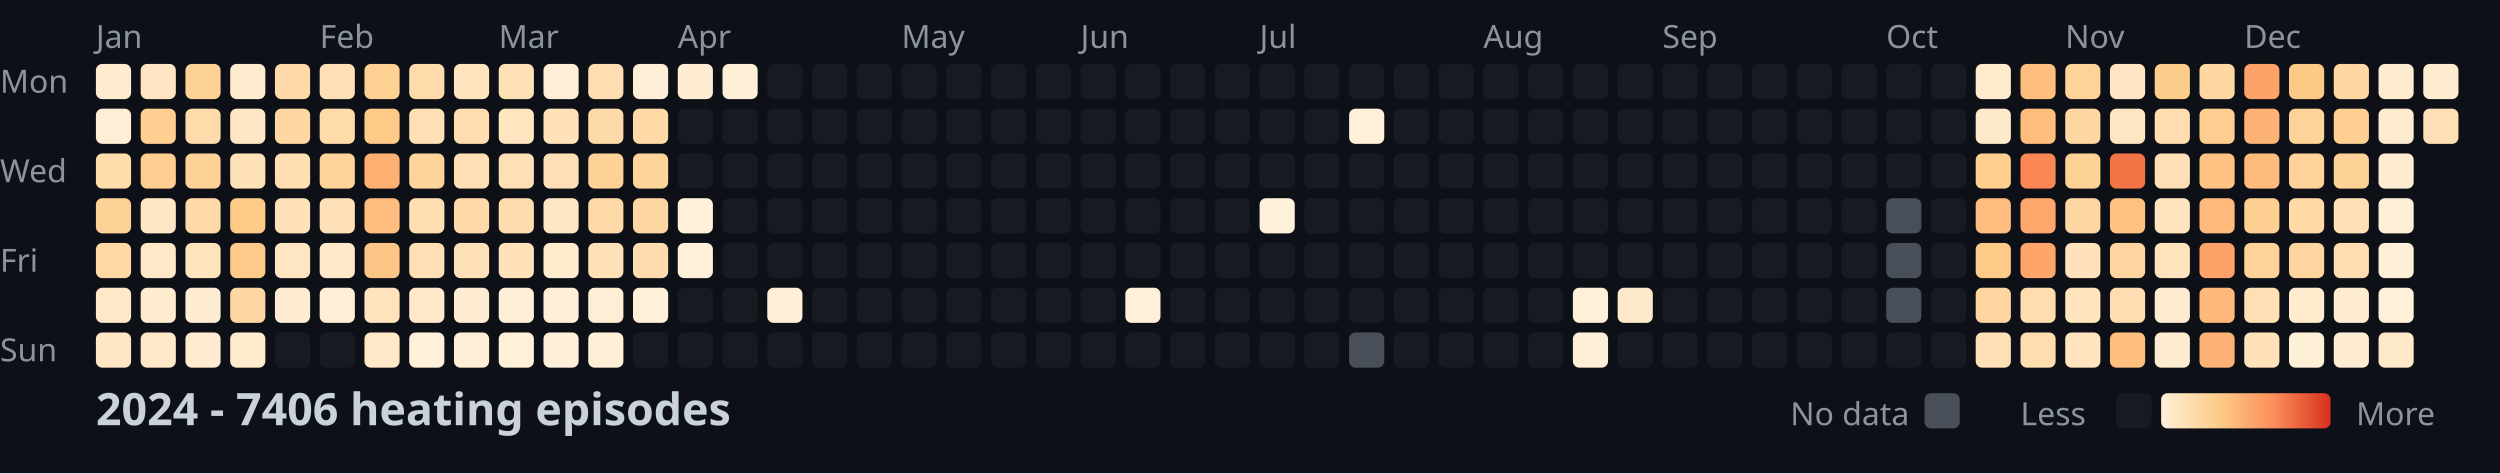
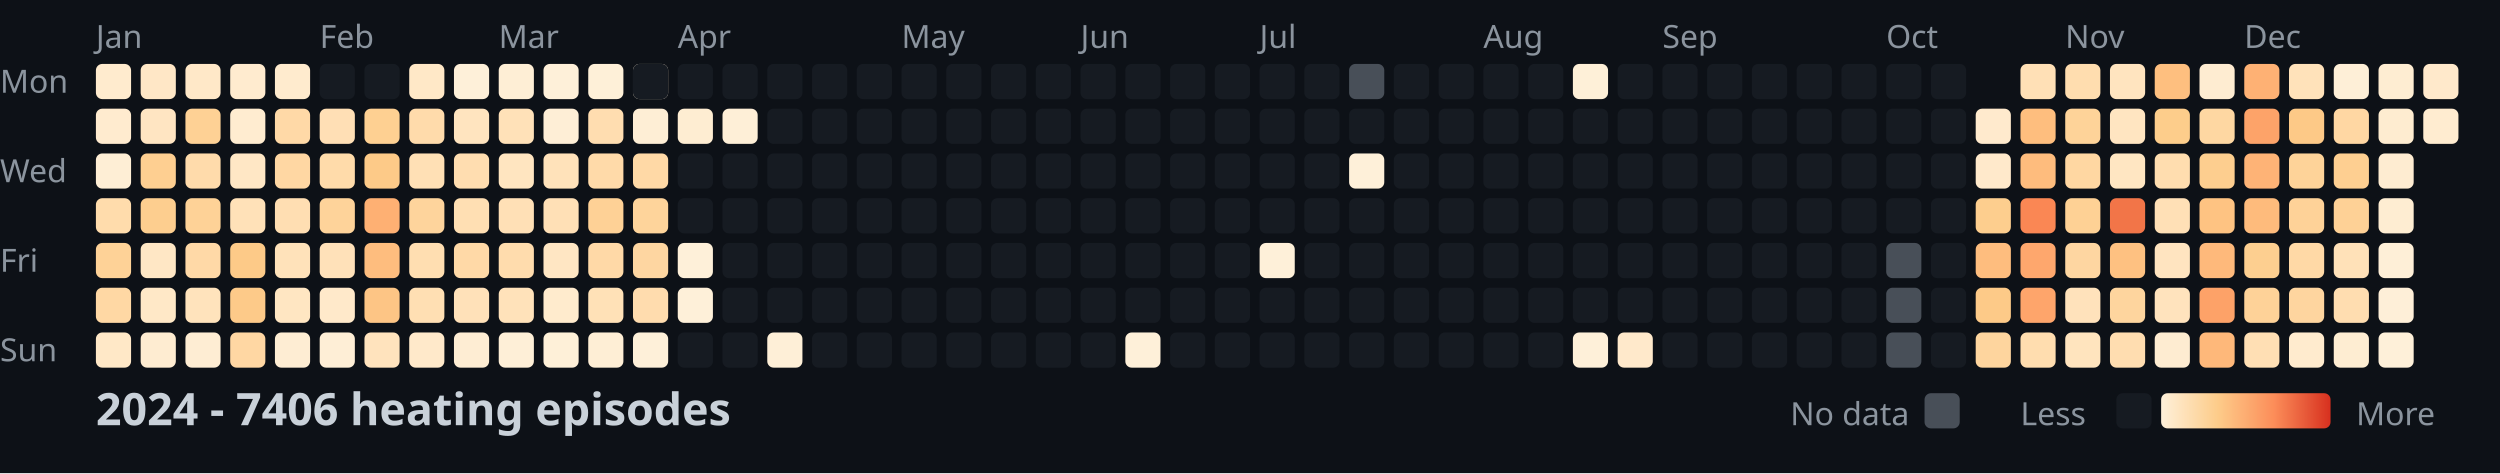
<svg xmlns="http://www.w3.org/2000/svg" width="782" height="148">
  <style>
    .month { font: 10px sans-serif; fill: #8b949e; }
    .day { font: 10px sans-serif; fill: #8b949e; }
    .title { font: bold 14px sans-serif; fill: #c9d1d9; }
    .legend { font: 10px sans-serif; fill: #8b949e; }
  </style>
  <rect width="100%" height="100%" fill="#0d1117" />
  <text x="0" y="29" class="day">Mon</text>
  <text x="0" y="57" class="day">Wed</text>
  <text x="0" y="85" class="day">Fri</text>
  <text x="0" y="113" class="day">Sun</text>
  <text x="30" y="15" class="month">Jan</text>
  <text x="100" y="15" class="month">Feb</text>
  <text x="156" y="15" class="month">Mar</text>
  <text x="212" y="15" class="month">Apr</text>
  <text x="282" y="15" class="month">May</text>
  <text x="338" y="15" class="month">Jun</text>
  <text x="394" y="15" class="month">Jul</text>
  <text x="464" y="15" class="month">Aug</text>
  <text x="520" y="15" class="month">Sep</text>
  <text x="590" y="15" class="month">Oct</text>
  <text x="646" y="15" class="month">Nov</text>
  <text x="702" y="15" class="month">Dec</text>
-   <rect x="30" y="20" width="11" height="11" fill="#ffebcf" rx="2" />
-   <rect x="30" y="34" width="11" height="11" fill="#feeed5" rx="2" />
-   <rect x="30" y="48" width="11" height="11" fill="#ffdcac" rx="2" />
-   <rect x="30" y="62" width="11" height="11" fill="#fed297" rx="2" />
-   <rect x="30" y="76" width="11" height="11" fill="#ffd8a4" rx="2" />
-   <rect x="30" y="90" width="11" height="11" fill="#ffe8c7" rx="2" />
-   <rect x="30" y="104" width="11" height="11" fill="#ffe7c6" rx="2" />
-   <rect x="44" y="20" width="11" height="11" fill="#ffe5c2" rx="2" />
-   <rect x="44" y="34" width="11" height="11" fill="#fecf91" rx="2" />
-   <rect x="44" y="48" width="11" height="11" fill="#fdce8f" rx="2" />
-   <rect x="44" y="62" width="11" height="11" fill="#ffe7c5" rx="2" />
-   <rect x="44" y="76" width="11" height="11" fill="#ffe8c7" rx="2" />
-   <rect x="44" y="90" width="11" height="11" fill="#feecd1" rx="2" />
-   <rect x="44" y="104" width="11" height="11" fill="#ffe8c8" rx="2" />
-   <rect x="58" y="20" width="11" height="11" fill="#fed195" rx="2" />
-   <rect x="58" y="34" width="11" height="11" fill="#ffdbab" rx="2" />
-   <rect x="58" y="48" width="11" height="11" fill="#fed297" rx="2" />
-   <rect x="58" y="62" width="11" height="11" fill="#ffd9a7" rx="2" />
-   <rect x="58" y="76" width="11" height="11" fill="#ffe3bc" rx="2" />
-   <rect x="58" y="90" width="11" height="11" fill="#feedd3" rx="2" />
-   <rect x="58" y="104" width="11" height="11" fill="#ffebcf" rx="2" />
-   <rect x="72" y="20" width="11" height="11" fill="#ffecd0" rx="2" />
-   <rect x="72" y="34" width="11" height="11" fill="#ffe7c5" rx="2" />
-   <rect x="72" y="48" width="11" height="11" fill="#ffe1b8" rx="2" />
-   <rect x="72" y="62" width="11" height="11" fill="#fdca88" rx="2" />
-   <rect x="72" y="76" width="11" height="11" fill="#fdca89" rx="2" />
-   <rect x="72" y="90" width="11" height="11" fill="#ffd7a3" rx="2" />
-   <rect x="72" y="104" width="11" height="11" fill="#ffebce" rx="2" />
-   <rect x="86" y="20" width="11" height="11" fill="#ffd9a7" rx="2" />
-   <rect x="86" y="34" width="11" height="11" fill="#ffd7a3" rx="2" />
-   <rect x="86" y="48" width="11" height="11" fill="#ffdeb2" rx="2" />
-   <rect x="86" y="62" width="11" height="11" fill="#ffe2ba" rx="2" />
-   <rect x="86" y="76" width="11" height="11" fill="#ffe6c2" rx="2" />
-   <rect x="86" y="90" width="11" height="11" fill="#feedd3" rx="2" />
-   <rect x="86" y="104" width="11" height="11" fill="#161b22" rx="2" />
-   <rect x="100" y="20" width="11" height="11" fill="#ffdfb5" rx="2" />
-   <rect x="100" y="34" width="11" height="11" fill="#ffdbaa" rx="2" />
-   <rect x="100" y="48" width="11" height="11" fill="#fed39a" rx="2" />
-   <rect x="100" y="62" width="11" height="11" fill="#ffe1b9" rx="2" />
-   <rect x="100" y="76" width="11" height="11" fill="#ffe9ca" rx="2" />
-   <rect x="100" y="90" width="11" height="11" fill="#feeed6" rx="2" />
-   <rect x="100" y="104" width="11" height="11" fill="#161b22" rx="2" />
-   <rect x="114" y="20" width="11" height="11" fill="#fed092" rx="2" />
-   <rect x="114" y="34" width="11" height="11" fill="#fdca88" rx="2" />
-   <rect x="114" y="48" width="11" height="11" fill="#feb073" rx="2" />
-   <rect x="114" y="62" width="11" height="11" fill="#febd7e" rx="2" />
-   <rect x="114" y="76" width="11" height="11" fill="#fdc585" rx="2" />
-   <rect x="114" y="90" width="11" height="11" fill="#ffe3bd" rx="2" />
-   <rect x="114" y="104" width="11" height="11" fill="#ffe8c7" rx="2" />
-   <rect x="128" y="20" width="11" height="11" fill="#ffdbab" rx="2" />
-   <rect x="128" y="34" width="11" height="11" fill="#ffe0b5" rx="2" />
-   <rect x="128" y="48" width="11" height="11" fill="#fed49c" rx="2" />
-   <rect x="128" y="62" width="11" height="11" fill="#ffdeb1" rx="2" />
-   <rect x="128" y="76" width="11" height="11" fill="#ffdfb3" rx="2" />
-   <rect x="128" y="90" width="11" height="11" fill="#ffe9ca" rx="2" />
-   <rect x="128" y="104" width="11" height="11" fill="#fef0d9" rx="2" />
-   <rect x="142" y="20" width="11" height="11" fill="#ffe4bf" rx="2" />
-   <rect x="142" y="34" width="11" height="11" fill="#ffddb0" rx="2" />
-   <rect x="142" y="48" width="11" height="11" fill="#ffdfb3" rx="2" />
-   <rect x="142" y="62" width="11" height="11" fill="#ffd9a7" rx="2" />
-   <rect x="142" y="76" width="11" height="11" fill="#ffe1b9" rx="2" />
-   <rect x="142" y="90" width="11" height="11" fill="#feedd3" rx="2" />
-   <rect x="142" y="104" width="11" height="11" fill="#feeed5" rx="2" />
-   <rect x="156" y="20" width="11" height="11" fill="#ffe1b8" rx="2" />
-   <rect x="156" y="34" width="11" height="11" fill="#ffe5c0" rx="2" />
-   <rect x="156" y="48" width="11" height="11" fill="#ffe0b6" rx="2" />
-   <rect x="156" y="62" width="11" height="11" fill="#ffdcad" rx="2" />
-   <rect x="156" y="76" width="11" height="11" fill="#ffe2ba" rx="2" />
-   <rect x="156" y="90" width="11" height="11" fill="#feefd7" rx="2" />
-   <rect x="156" y="104" width="11" height="11" fill="#fef0d9" rx="2" />
-   <rect x="170" y="20" width="11" height="11" fill="#feeed6" rx="2" />
-   <rect x="170" y="34" width="11" height="11" fill="#ffe2ba" rx="2" />
-   <rect x="170" y="48" width="11" height="11" fill="#ffe0b6" rx="2" />
-   <rect x="170" y="62" width="11" height="11" fill="#ffe6c3" rx="2" />
-   <rect x="170" y="76" width="11" height="11" fill="#ffebcd" rx="2" />
-   <rect x="170" y="90" width="11" height="11" fill="#fef0d8" rx="2" />
+   <rect x="30" y="20" width="11" height="11" fill="#ffebce" rx="2" />
+   <rect x="30" y="34" width="11" height="11" fill="#ffebcf" rx="2" />
+   <rect x="30" y="48" width="11" height="11" fill="#feeed5" rx="2" />
+   <rect x="30" y="62" width="11" height="11" fill="#ffdcac" rx="2" />
+   <rect x="30" y="76" width="11" height="11" fill="#fed297" rx="2" />
+   <rect x="30" y="90" width="11" height="11" fill="#ffd8a4" rx="2" />
+   <rect x="30" y="104" width="11" height="11" fill="#ffe8c7" rx="2" />
+   <rect x="44" y="20" width="11" height="11" fill="#ffe7c6" rx="2" />
+   <rect x="44" y="34" width="11" height="11" fill="#ffe5c2" rx="2" />
+   <rect x="44" y="48" width="11" height="11" fill="#fecf91" rx="2" />
+   <rect x="44" y="62" width="11" height="11" fill="#fdce8f" rx="2" />
+   <rect x="44" y="76" width="11" height="11" fill="#ffe7c5" rx="2" />
+   <rect x="44" y="90" width="11" height="11" fill="#ffe8c7" rx="2" />
+   <rect x="44" y="104" width="11" height="11" fill="#feecd1" rx="2" />
+   <rect x="58" y="20" width="11" height="11" fill="#ffe8c8" rx="2" />
+   <rect x="58" y="34" width="11" height="11" fill="#fed195" rx="2" />
+   <rect x="58" y="48" width="11" height="11" fill="#ffdbab" rx="2" />
+   <rect x="58" y="62" width="11" height="11" fill="#fed297" rx="2" />
+   <rect x="58" y="76" width="11" height="11" fill="#ffd9a7" rx="2" />
+   <rect x="58" y="90" width="11" height="11" fill="#ffe3bc" rx="2" />
+   <rect x="58" y="104" width="11" height="11" fill="#feedd3" rx="2" />
+   <rect x="72" y="20" width="11" height="11" fill="#ffebcf" rx="2" />
+   <rect x="72" y="34" width="11" height="11" fill="#ffecd0" rx="2" />
+   <rect x="72" y="48" width="11" height="11" fill="#ffe7c5" rx="2" />
+   <rect x="72" y="62" width="11" height="11" fill="#ffe1b8" rx="2" />
+   <rect x="72" y="76" width="11" height="11" fill="#fdca88" rx="2" />
+   <rect x="72" y="90" width="11" height="11" fill="#fdca89" rx="2" />
+   <rect x="72" y="104" width="11" height="11" fill="#ffd7a3" rx="2" />
+   <rect x="86" y="20" width="11" height="11" fill="#ffebce" rx="2" />
+   <rect x="86" y="34" width="11" height="11" fill="#ffd9a7" rx="2" />
+   <rect x="86" y="48" width="11" height="11" fill="#ffd7a3" rx="2" />
+   <rect x="86" y="62" width="11" height="11" fill="#ffdeb2" rx="2" />
+   <rect x="86" y="76" width="11" height="11" fill="#ffe2ba" rx="2" />
+   <rect x="86" y="90" width="11" height="11" fill="#ffe6c2" rx="2" />
+   <rect x="86" y="104" width="11" height="11" fill="#feedd3" rx="2" />
+   <rect x="100" y="20" width="11" height="11" fill="#161b22" rx="2" />
+   <rect x="100" y="34" width="11" height="11" fill="#ffdfb5" rx="2" />
+   <rect x="100" y="48" width="11" height="11" fill="#ffdbaa" rx="2" />
+   <rect x="100" y="62" width="11" height="11" fill="#fed39a" rx="2" />
+   <rect x="100" y="76" width="11" height="11" fill="#ffe1b9" rx="2" />
+   <rect x="100" y="90" width="11" height="11" fill="#ffe9ca" rx="2" />
+   <rect x="100" y="104" width="11" height="11" fill="#feeed6" rx="2" />
+   <rect x="114" y="20" width="11" height="11" fill="#161b22" rx="2" />
+   <rect x="114" y="34" width="11" height="11" fill="#fed092" rx="2" />
+   <rect x="114" y="48" width="11" height="11" fill="#fdca88" rx="2" />
+   <rect x="114" y="62" width="11" height="11" fill="#feb073" rx="2" />
+   <rect x="114" y="76" width="11" height="11" fill="#febd7e" rx="2" />
+   <rect x="114" y="90" width="11" height="11" fill="#fdc585" rx="2" />
+   <rect x="114" y="104" width="11" height="11" fill="#ffe3bd" rx="2" />
+   <rect x="128" y="20" width="11" height="11" fill="#ffe8c7" rx="2" />
+   <rect x="128" y="34" width="11" height="11" fill="#ffdbab" rx="2" />
+   <rect x="128" y="48" width="11" height="11" fill="#ffe0b5" rx="2" />
+   <rect x="128" y="62" width="11" height="11" fill="#fed49c" rx="2" />
+   <rect x="128" y="76" width="11" height="11" fill="#ffdeb1" rx="2" />
+   <rect x="128" y="90" width="11" height="11" fill="#ffdfb3" rx="2" />
+   <rect x="128" y="104" width="11" height="11" fill="#ffe9ca" rx="2" />
+   <rect x="142" y="20" width="11" height="11" fill="#fef0d9" rx="2" />
+   <rect x="142" y="34" width="11" height="11" fill="#ffe4bf" rx="2" />
+   <rect x="142" y="48" width="11" height="11" fill="#ffddb0" rx="2" />
+   <rect x="142" y="62" width="11" height="11" fill="#ffdfb3" rx="2" />
+   <rect x="142" y="76" width="11" height="11" fill="#ffd9a7" rx="2" />
+   <rect x="142" y="90" width="11" height="11" fill="#ffe1b9" rx="2" />
+   <rect x="142" y="104" width="11" height="11" fill="#feedd3" rx="2" />
+   <rect x="156" y="20" width="11" height="11" fill="#feeed5" rx="2" />
+   <rect x="156" y="34" width="11" height="11" fill="#ffe1b8" rx="2" />
+   <rect x="156" y="48" width="11" height="11" fill="#ffe5c0" rx="2" />
+   <rect x="156" y="62" width="11" height="11" fill="#ffe0b6" rx="2" />
+   <rect x="156" y="76" width="11" height="11" fill="#ffdcad" rx="2" />
+   <rect x="156" y="90" width="11" height="11" fill="#ffe2ba" rx="2" />
+   <rect x="156" y="104" width="11" height="11" fill="#feefd7" rx="2" />
+   <rect x="170" y="20" width="11" height="11" fill="#fef0d9" rx="2" />
+   <rect x="170" y="34" width="11" height="11" fill="#feeed6" rx="2" />
+   <rect x="170" y="48" width="11" height="11" fill="#ffe2ba" rx="2" />
+   <rect x="170" y="62" width="11" height="11" fill="#ffe0b6" rx="2" />
+   <rect x="170" y="76" width="11" height="11" fill="#ffe6c3" rx="2" />
+   <rect x="170" y="90" width="11" height="11" fill="#ffebcd" rx="2" />
  <rect x="170" y="104" width="11" height="11" fill="#fef0d8" rx="2" />
-   <rect x="184" y="20" width="11" height="11" fill="#ffddb0" rx="2" />
-   <rect x="184" y="34" width="11" height="11" fill="#ffdaa9" rx="2" />
-   <rect x="184" y="48" width="11" height="11" fill="#fed196" rx="2" />
-   <rect x="184" y="62" width="11" height="11" fill="#ffd9a7" rx="2" />
-   <rect x="184" y="76" width="11" height="11" fill="#ffe1b7" rx="2" />
-   <rect x="184" y="90" width="11" height="11" fill="#feeed5" rx="2" />
-   <rect x="184" y="104" width="11" height="11" fill="#feefd6" rx="2" />
-   <rect x="198" y="20" width="11" height="11" fill="#feeed5" rx="2" />
-   <rect x="198" y="34" width="11" height="11" fill="#ffd9a6" rx="2" />
-   <rect x="198" y="48" width="11" height="11" fill="#fed49b" rx="2" />
-   <rect x="198" y="62" width="11" height="11" fill="#fed6a1" rx="2" />
-   <rect x="198" y="76" width="11" height="11" fill="#ffdcae" rx="2" />
-   <rect x="198" y="90" width="11" height="11" fill="#fef0d9" rx="2" />
-   <rect x="198" y="104" width="11" height="11" fill="#161b22" rx="2" />
-   <rect x="212" y="20" width="11" height="11" fill="#feedd2" rx="2" />
-   <rect x="212" y="34" width="11" height="11" fill="#161b22" rx="2" />
+   <rect x="184" y="20" width="11" height="11" fill="#fef0d8" rx="2" />
+   <rect x="184" y="34" width="11" height="11" fill="#ffddb0" rx="2" />
+   <rect x="184" y="48" width="11" height="11" fill="#ffdaa9" rx="2" />
+   <rect x="184" y="62" width="11" height="11" fill="#fed196" rx="2" />
+   <rect x="184" y="76" width="11" height="11" fill="#ffd9a7" rx="2" />
+   <rect x="184" y="90" width="11" height="11" fill="#ffe1b7" rx="2" />
+   <rect x="184" y="104" width="11" height="11" fill="#feeed5" rx="2" />
+   <rect x="198" y="20" width="11" height="11" fill="#feefd6" rx="2" />
+   <rect x="198" y="34" width="11" height="11" fill="#feeed5" rx="2" />
+   <rect x="198" y="48" width="11" height="11" fill="#ffd9a6" rx="2" />
+   <rect x="198" y="62" width="11" height="11" fill="#fed49b" rx="2" />
+   <rect x="198" y="76" width="11" height="11" fill="#fed6a1" rx="2" />
+   <rect x="198" y="90" width="11" height="11" fill="#ffdcae" rx="2" />
+   <rect x="198" y="104" width="11" height="11" fill="#fef0d9" rx="2" />
+   <rect x="198" y="20" width="11" height="11" fill="#161b22" rx="2" />
+   <rect x="212" y="34" width="11" height="11" fill="#feedd2" rx="2" />
  <rect x="212" y="48" width="11" height="11" fill="#161b22" rx="2" />
-   <rect x="212" y="62" width="11" height="11" fill="#fef0d9" rx="2" />
+   <rect x="212" y="62" width="11" height="11" fill="#161b22" rx="2" />
  <rect x="212" y="76" width="11" height="11" fill="#fef0d9" rx="2" />
-   <rect x="212" y="90" width="11" height="11" fill="#161b22" rx="2" />
+   <rect x="212" y="90" width="11" height="11" fill="#fef0d9" rx="2" />
  <rect x="212" y="104" width="11" height="11" fill="#161b22" rx="2" />
-   <rect x="226" y="20" width="11" height="11" fill="#feefd7" rx="2" />
-   <rect x="226" y="34" width="11" height="11" fill="#161b22" rx="2" />
+   <rect x="212" y="20" width="11" height="11" fill="#161b22" rx="2" />
+   <rect x="226" y="34" width="11" height="11" fill="#feefd7" rx="2" />
  <rect x="226" y="48" width="11" height="11" fill="#161b22" rx="2" />
  <rect x="226" y="62" width="11" height="11" fill="#161b22" rx="2" />
  <rect x="226" y="76" width="11" height="11" fill="#161b22" rx="2" />
  <rect x="226" y="90" width="11" height="11" fill="#161b22" rx="2" />
  <rect x="226" y="104" width="11" height="11" fill="#161b22" rx="2" />
-   <rect x="240" y="20" width="11" height="11" fill="#161b22" rx="2" />
+   <rect x="226" y="20" width="11" height="11" fill="#161b22" rx="2" />
  <rect x="240" y="34" width="11" height="11" fill="#161b22" rx="2" />
  <rect x="240" y="48" width="11" height="11" fill="#161b22" rx="2" />
  <rect x="240" y="62" width="11" height="11" fill="#161b22" rx="2" />
  <rect x="240" y="76" width="11" height="11" fill="#161b22" rx="2" />
-   <rect x="240" y="90" width="11" height="11" fill="#feefd7" rx="2" />
-   <rect x="240" y="104" width="11" height="11" fill="#161b22" rx="2" />
-   <rect x="254" y="20" width="11" height="11" fill="#161b22" rx="2" />
+   <rect x="240" y="90" width="11" height="11" fill="#161b22" rx="2" />
+   <rect x="240" y="104" width="11" height="11" fill="#feefd7" rx="2" />
+   <rect x="240" y="20" width="11" height="11" fill="#161b22" rx="2" />
  <rect x="254" y="34" width="11" height="11" fill="#161b22" rx="2" />
  <rect x="254" y="48" width="11" height="11" fill="#161b22" rx="2" />
  <rect x="254" y="62" width="11" height="11" fill="#161b22" rx="2" />
  <rect x="254" y="76" width="11" height="11" fill="#161b22" rx="2" />
  <rect x="254" y="90" width="11" height="11" fill="#161b22" rx="2" />
  <rect x="254" y="104" width="11" height="11" fill="#161b22" rx="2" />
-   <rect x="268" y="20" width="11" height="11" fill="#161b22" rx="2" />
+   <rect x="254" y="20" width="11" height="11" fill="#161b22" rx="2" />
  <rect x="268" y="34" width="11" height="11" fill="#161b22" rx="2" />
  <rect x="268" y="48" width="11" height="11" fill="#161b22" rx="2" />
  <rect x="268" y="62" width="11" height="11" fill="#161b22" rx="2" />
  <rect x="268" y="76" width="11" height="11" fill="#161b22" rx="2" />
  <rect x="268" y="90" width="11" height="11" fill="#161b22" rx="2" />
  <rect x="268" y="104" width="11" height="11" fill="#161b22" rx="2" />
-   <rect x="282" y="20" width="11" height="11" fill="#161b22" rx="2" />
+   <rect x="268" y="20" width="11" height="11" fill="#161b22" rx="2" />
  <rect x="282" y="34" width="11" height="11" fill="#161b22" rx="2" />
  <rect x="282" y="48" width="11" height="11" fill="#161b22" rx="2" />
  <rect x="282" y="62" width="11" height="11" fill="#161b22" rx="2" />
  <rect x="282" y="76" width="11" height="11" fill="#161b22" rx="2" />
  <rect x="282" y="90" width="11" height="11" fill="#161b22" rx="2" />
  <rect x="282" y="104" width="11" height="11" fill="#161b22" rx="2" />
-   <rect x="296" y="20" width="11" height="11" fill="#161b22" rx="2" />
+   <rect x="282" y="20" width="11" height="11" fill="#161b22" rx="2" />
  <rect x="296" y="34" width="11" height="11" fill="#161b22" rx="2" />
  <rect x="296" y="48" width="11" height="11" fill="#161b22" rx="2" />
  <rect x="296" y="62" width="11" height="11" fill="#161b22" rx="2" />
  <rect x="296" y="76" width="11" height="11" fill="#161b22" rx="2" />
  <rect x="296" y="90" width="11" height="11" fill="#161b22" rx="2" />
  <rect x="296" y="104" width="11" height="11" fill="#161b22" rx="2" />
-   <rect x="310" y="20" width="11" height="11" fill="#161b22" rx="2" />
+   <rect x="296" y="20" width="11" height="11" fill="#161b22" rx="2" />
  <rect x="310" y="34" width="11" height="11" fill="#161b22" rx="2" />
  <rect x="310" y="48" width="11" height="11" fill="#161b22" rx="2" />
  <rect x="310" y="62" width="11" height="11" fill="#161b22" rx="2" />
  <rect x="310" y="76" width="11" height="11" fill="#161b22" rx="2" />
  <rect x="310" y="90" width="11" height="11" fill="#161b22" rx="2" />
  <rect x="310" y="104" width="11" height="11" fill="#161b22" rx="2" />
-   <rect x="324" y="20" width="11" height="11" fill="#161b22" rx="2" />
+   <rect x="310" y="20" width="11" height="11" fill="#161b22" rx="2" />
  <rect x="324" y="34" width="11" height="11" fill="#161b22" rx="2" />
  <rect x="324" y="48" width="11" height="11" fill="#161b22" rx="2" />
  <rect x="324" y="62" width="11" height="11" fill="#161b22" rx="2" />
  <rect x="324" y="76" width="11" height="11" fill="#161b22" rx="2" />
  <rect x="324" y="90" width="11" height="11" fill="#161b22" rx="2" />
  <rect x="324" y="104" width="11" height="11" fill="#161b22" rx="2" />
-   <rect x="338" y="20" width="11" height="11" fill="#161b22" rx="2" />
+   <rect x="324" y="20" width="11" height="11" fill="#161b22" rx="2" />
  <rect x="338" y="34" width="11" height="11" fill="#161b22" rx="2" />
  <rect x="338" y="48" width="11" height="11" fill="#161b22" rx="2" />
  <rect x="338" y="62" width="11" height="11" fill="#161b22" rx="2" />
  <rect x="338" y="76" width="11" height="11" fill="#161b22" rx="2" />
  <rect x="338" y="90" width="11" height="11" fill="#161b22" rx="2" />
  <rect x="338" y="104" width="11" height="11" fill="#161b22" rx="2" />
-   <rect x="352" y="20" width="11" height="11" fill="#161b22" rx="2" />
+   <rect x="338" y="20" width="11" height="11" fill="#161b22" rx="2" />
  <rect x="352" y="34" width="11" height="11" fill="#161b22" rx="2" />
  <rect x="352" y="48" width="11" height="11" fill="#161b22" rx="2" />
  <rect x="352" y="62" width="11" height="11" fill="#161b22" rx="2" />
  <rect x="352" y="76" width="11" height="11" fill="#161b22" rx="2" />
-   <rect x="352" y="90" width="11" height="11" fill="#fef0d9" rx="2" />
-   <rect x="352" y="104" width="11" height="11" fill="#161b22" rx="2" />
-   <rect x="366" y="20" width="11" height="11" fill="#161b22" rx="2" />
+   <rect x="352" y="90" width="11" height="11" fill="#161b22" rx="2" />
+   <rect x="352" y="104" width="11" height="11" fill="#fef0d9" rx="2" />
+   <rect x="352" y="20" width="11" height="11" fill="#161b22" rx="2" />
  <rect x="366" y="34" width="11" height="11" fill="#161b22" rx="2" />
  <rect x="366" y="48" width="11" height="11" fill="#161b22" rx="2" />
  <rect x="366" y="62" width="11" height="11" fill="#161b22" rx="2" />
  <rect x="366" y="76" width="11" height="11" fill="#161b22" rx="2" />
  <rect x="366" y="90" width="11" height="11" fill="#161b22" rx="2" />
  <rect x="366" y="104" width="11" height="11" fill="#161b22" rx="2" />
-   <rect x="380" y="20" width="11" height="11" fill="#161b22" rx="2" />
+   <rect x="366" y="20" width="11" height="11" fill="#161b22" rx="2" />
  <rect x="380" y="34" width="11" height="11" fill="#161b22" rx="2" />
  <rect x="380" y="48" width="11" height="11" fill="#161b22" rx="2" />
  <rect x="380" y="62" width="11" height="11" fill="#161b22" rx="2" />
  <rect x="380" y="76" width="11" height="11" fill="#161b22" rx="2" />
  <rect x="380" y="90" width="11" height="11" fill="#161b22" rx="2" />
  <rect x="380" y="104" width="11" height="11" fill="#161b22" rx="2" />
-   <rect x="394" y="20" width="11" height="11" fill="#161b22" rx="2" />
+   <rect x="380" y="20" width="11" height="11" fill="#161b22" rx="2" />
  <rect x="394" y="34" width="11" height="11" fill="#161b22" rx="2" />
  <rect x="394" y="48" width="11" height="11" fill="#161b22" rx="2" />
-   <rect x="394" y="62" width="11" height="11" fill="#fef0d9" rx="2" />
-   <rect x="394" y="76" width="11" height="11" fill="#161b22" rx="2" />
+   <rect x="394" y="62" width="11" height="11" fill="#161b22" rx="2" />
+   <rect x="394" y="76" width="11" height="11" fill="#fef0d9" rx="2" />
  <rect x="394" y="90" width="11" height="11" fill="#161b22" rx="2" />
  <rect x="394" y="104" width="11" height="11" fill="#161b22" rx="2" />
-   <rect x="408" y="20" width="11" height="11" fill="#161b22" rx="2" />
+   <rect x="394" y="20" width="11" height="11" fill="#161b22" rx="2" />
  <rect x="408" y="34" width="11" height="11" fill="#161b22" rx="2" />
  <rect x="408" y="48" width="11" height="11" fill="#161b22" rx="2" />
  <rect x="408" y="62" width="11" height="11" fill="#161b22" rx="2" />
  <rect x="408" y="76" width="11" height="11" fill="#161b22" rx="2" />
  <rect x="408" y="90" width="11" height="11" fill="#161b22" rx="2" />
  <rect x="408" y="104" width="11" height="11" fill="#161b22" rx="2" />
-   <rect x="422" y="20" width="11" height="11" fill="#161b22" rx="2" />
-   <rect x="422" y="34" width="11" height="11" fill="#fef0d9" rx="2" />
-   <rect x="422" y="48" width="11" height="11" fill="#161b22" rx="2" />
+   <rect x="408" y="20" width="11" height="11" fill="#161b22" rx="2" />
+   <rect x="422" y="34" width="11" height="11" fill="#161b22" rx="2" />
+   <rect x="422" y="48" width="11" height="11" fill="#fef0d9" rx="2" />
  <rect x="422" y="62" width="11" height="11" fill="#161b22" rx="2" />
  <rect x="422" y="76" width="11" height="11" fill="#161b22" rx="2" />
  <rect x="422" y="90" width="11" height="11" fill="#161b22" rx="2" />
-   <rect x="422" y="104" width="11" height="11" fill="#484f58" rx="2" />
-   <rect x="436" y="20" width="11" height="11" fill="#161b22" rx="2" />
+   <rect x="422" y="104" width="11" height="11" fill="#161b22" rx="2" />
+   <rect x="422" y="20" width="11" height="11" fill="#484f58" rx="2" />
  <rect x="436" y="34" width="11" height="11" fill="#161b22" rx="2" />
  <rect x="436" y="48" width="11" height="11" fill="#161b22" rx="2" />
  <rect x="436" y="62" width="11" height="11" fill="#161b22" rx="2" />
  <rect x="436" y="76" width="11" height="11" fill="#161b22" rx="2" />
  <rect x="436" y="90" width="11" height="11" fill="#161b22" rx="2" />
  <rect x="436" y="104" width="11" height="11" fill="#161b22" rx="2" />
-   <rect x="450" y="20" width="11" height="11" fill="#161b22" rx="2" />
+   <rect x="436" y="20" width="11" height="11" fill="#161b22" rx="2" />
  <rect x="450" y="34" width="11" height="11" fill="#161b22" rx="2" />
  <rect x="450" y="48" width="11" height="11" fill="#161b22" rx="2" />
  <rect x="450" y="62" width="11" height="11" fill="#161b22" rx="2" />
  <rect x="450" y="76" width="11" height="11" fill="#161b22" rx="2" />
  <rect x="450" y="90" width="11" height="11" fill="#161b22" rx="2" />
  <rect x="450" y="104" width="11" height="11" fill="#161b22" rx="2" />
-   <rect x="464" y="20" width="11" height="11" fill="#161b22" rx="2" />
+   <rect x="450" y="20" width="11" height="11" fill="#161b22" rx="2" />
  <rect x="464" y="34" width="11" height="11" fill="#161b22" rx="2" />
  <rect x="464" y="48" width="11" height="11" fill="#161b22" rx="2" />
  <rect x="464" y="62" width="11" height="11" fill="#161b22" rx="2" />
  <rect x="464" y="76" width="11" height="11" fill="#161b22" rx="2" />
  <rect x="464" y="90" width="11" height="11" fill="#161b22" rx="2" />
  <rect x="464" y="104" width="11" height="11" fill="#161b22" rx="2" />
-   <rect x="478" y="20" width="11" height="11" fill="#161b22" rx="2" />
+   <rect x="464" y="20" width="11" height="11" fill="#161b22" rx="2" />
  <rect x="478" y="34" width="11" height="11" fill="#161b22" rx="2" />
  <rect x="478" y="48" width="11" height="11" fill="#161b22" rx="2" />
  <rect x="478" y="62" width="11" height="11" fill="#161b22" rx="2" />
  <rect x="478" y="76" width="11" height="11" fill="#161b22" rx="2" />
  <rect x="478" y="90" width="11" height="11" fill="#161b22" rx="2" />
  <rect x="478" y="104" width="11" height="11" fill="#161b22" rx="2" />
-   <rect x="492" y="20" width="11" height="11" fill="#161b22" rx="2" />
+   <rect x="478" y="20" width="11" height="11" fill="#161b22" rx="2" />
  <rect x="492" y="34" width="11" height="11" fill="#161b22" rx="2" />
  <rect x="492" y="48" width="11" height="11" fill="#161b22" rx="2" />
  <rect x="492" y="62" width="11" height="11" fill="#161b22" rx="2" />
  <rect x="492" y="76" width="11" height="11" fill="#161b22" rx="2" />
-   <rect x="492" y="90" width="11" height="11" fill="#fef0d9" rx="2" />
-   <rect x="492" y="104" width="11" height="11" fill="#fef0d8" rx="2" />
-   <rect x="506" y="20" width="11" height="11" fill="#161b22" rx="2" />
+   <rect x="492" y="90" width="11" height="11" fill="#161b22" rx="2" />
+   <rect x="492" y="104" width="11" height="11" fill="#fef0d9" rx="2" />
+   <rect x="492" y="20" width="11" height="11" fill="#fef0d8" rx="2" />
  <rect x="506" y="34" width="11" height="11" fill="#161b22" rx="2" />
  <rect x="506" y="48" width="11" height="11" fill="#161b22" rx="2" />
  <rect x="506" y="62" width="11" height="11" fill="#161b22" rx="2" />
  <rect x="506" y="76" width="11" height="11" fill="#161b22" rx="2" />
-   <rect x="506" y="90" width="11" height="11" fill="#ffe9cb" rx="2" />
-   <rect x="506" y="104" width="11" height="11" fill="#161b22" rx="2" />
-   <rect x="520" y="20" width="11" height="11" fill="#161b22" rx="2" />
+   <rect x="506" y="90" width="11" height="11" fill="#161b22" rx="2" />
+   <rect x="506" y="104" width="11" height="11" fill="#ffe9cb" rx="2" />
+   <rect x="506" y="20" width="11" height="11" fill="#161b22" rx="2" />
  <rect x="520" y="34" width="11" height="11" fill="#161b22" rx="2" />
  <rect x="520" y="48" width="11" height="11" fill="#161b22" rx="2" />
  <rect x="520" y="62" width="11" height="11" fill="#161b22" rx="2" />
  <rect x="520" y="76" width="11" height="11" fill="#161b22" rx="2" />
  <rect x="520" y="90" width="11" height="11" fill="#161b22" rx="2" />
  <rect x="520" y="104" width="11" height="11" fill="#161b22" rx="2" />
-   <rect x="534" y="20" width="11" height="11" fill="#161b22" rx="2" />
+   <rect x="520" y="20" width="11" height="11" fill="#161b22" rx="2" />
  <rect x="534" y="34" width="11" height="11" fill="#161b22" rx="2" />
  <rect x="534" y="48" width="11" height="11" fill="#161b22" rx="2" />
  <rect x="534" y="62" width="11" height="11" fill="#161b22" rx="2" />
  <rect x="534" y="76" width="11" height="11" fill="#161b22" rx="2" />
  <rect x="534" y="90" width="11" height="11" fill="#161b22" rx="2" />
  <rect x="534" y="104" width="11" height="11" fill="#161b22" rx="2" />
-   <rect x="548" y="20" width="11" height="11" fill="#161b22" rx="2" />
+   <rect x="534" y="20" width="11" height="11" fill="#161b22" rx="2" />
  <rect x="548" y="34" width="11" height="11" fill="#161b22" rx="2" />
  <rect x="548" y="48" width="11" height="11" fill="#161b22" rx="2" />
  <rect x="548" y="62" width="11" height="11" fill="#161b22" rx="2" />
  <rect x="548" y="76" width="11" height="11" fill="#161b22" rx="2" />
  <rect x="548" y="90" width="11" height="11" fill="#161b22" rx="2" />
  <rect x="548" y="104" width="11" height="11" fill="#161b22" rx="2" />
-   <rect x="562" y="20" width="11" height="11" fill="#161b22" rx="2" />
+   <rect x="548" y="20" width="11" height="11" fill="#161b22" rx="2" />
  <rect x="562" y="34" width="11" height="11" fill="#161b22" rx="2" />
  <rect x="562" y="48" width="11" height="11" fill="#161b22" rx="2" />
  <rect x="562" y="62" width="11" height="11" fill="#161b22" rx="2" />
  <rect x="562" y="76" width="11" height="11" fill="#161b22" rx="2" />
  <rect x="562" y="90" width="11" height="11" fill="#161b22" rx="2" />
  <rect x="562" y="104" width="11" height="11" fill="#161b22" rx="2" />
-   <rect x="576" y="20" width="11" height="11" fill="#161b22" rx="2" />
+   <rect x="562" y="20" width="11" height="11" fill="#161b22" rx="2" />
  <rect x="576" y="34" width="11" height="11" fill="#161b22" rx="2" />
  <rect x="576" y="48" width="11" height="11" fill="#161b22" rx="2" />
  <rect x="576" y="62" width="11" height="11" fill="#161b22" rx="2" />
  <rect x="576" y="76" width="11" height="11" fill="#161b22" rx="2" />
  <rect x="576" y="90" width="11" height="11" fill="#161b22" rx="2" />
  <rect x="576" y="104" width="11" height="11" fill="#161b22" rx="2" />
-   <rect x="590" y="20" width="11" height="11" fill="#161b22" rx="2" />
+   <rect x="576" y="20" width="11" height="11" fill="#161b22" rx="2" />
  <rect x="590" y="34" width="11" height="11" fill="#161b22" rx="2" />
  <rect x="590" y="48" width="11" height="11" fill="#161b22" rx="2" />
-   <rect x="590" y="62" width="11" height="11" fill="#484f58" rx="2" />
+   <rect x="590" y="62" width="11" height="11" fill="#161b22" rx="2" />
  <rect x="590" y="76" width="11" height="11" fill="#484f58" rx="2" />
  <rect x="590" y="90" width="11" height="11" fill="#484f58" rx="2" />
-   <rect x="590" y="104" width="11" height="11" fill="#161b22" rx="2" />
-   <rect x="604" y="20" width="11" height="11" fill="#161b22" rx="2" />
+   <rect x="590" y="104" width="11" height="11" fill="#484f58" rx="2" />
+   <rect x="590" y="20" width="11" height="11" fill="#161b22" rx="2" />
  <rect x="604" y="34" width="11" height="11" fill="#161b22" rx="2" />
  <rect x="604" y="48" width="11" height="11" fill="#161b22" rx="2" />
  <rect x="604" y="62" width="11" height="11" fill="#161b22" rx="2" />
  <rect x="604" y="76" width="11" height="11" fill="#161b22" rx="2" />
  <rect x="604" y="90" width="11" height="11" fill="#161b22" rx="2" />
  <rect x="604" y="104" width="11" height="11" fill="#161b22" rx="2" />
-   <rect x="618" y="20" width="11" height="11" fill="#ffeacd" rx="2" />
-   <rect x="618" y="34" width="11" height="11" fill="#ffe9cb" rx="2" />
-   <rect x="618" y="48" width="11" height="11" fill="#fdce8e" rx="2" />
-   <rect x="618" y="62" width="11" height="11" fill="#febd7e" rx="2" />
-   <rect x="618" y="76" width="11" height="11" fill="#fdca88" rx="2" />
-   <rect x="618" y="90" width="11" height="11" fill="#fed59e" rx="2" />
-   <rect x="618" y="104" width="11" height="11" fill="#ffe0b6" rx="2" />
-   <rect x="632" y="20" width="11" height="11" fill="#febe7e" rx="2" />
-   <rect x="632" y="34" width="11" height="11" fill="#febc7d" rx="2" />
-   <rect x="632" y="48" width="11" height="11" fill="#fa8754" rx="2" />
-   <rect x="632" y="62" width="11" height="11" fill="#fea76d" rx="2" />
-   <rect x="632" y="76" width="11" height="11" fill="#fea56b" rx="2" />
-   <rect x="632" y="90" width="11" height="11" fill="#ffddaf" rx="2" />
+   <rect x="604" y="20" width="11" height="11" fill="#161b22" rx="2" />
+   <rect x="618" y="34" width="11" height="11" fill="#ffeacd" rx="2" />
+   <rect x="618" y="48" width="11" height="11" fill="#ffe9cb" rx="2" />
+   <rect x="618" y="62" width="11" height="11" fill="#fdce8e" rx="2" />
+   <rect x="618" y="76" width="11" height="11" fill="#febd7e" rx="2" />
+   <rect x="618" y="90" width="11" height="11" fill="#fdca88" rx="2" />
+   <rect x="618" y="104" width="11" height="11" fill="#fed59e" rx="2" />
+   <rect x="632" y="20" width="11" height="11" fill="#ffe0b6" rx="2" />
+   <rect x="632" y="34" width="11" height="11" fill="#febe7e" rx="2" />
+   <rect x="632" y="48" width="11" height="11" fill="#febc7d" rx="2" />
+   <rect x="632" y="62" width="11" height="11" fill="#fa8754" rx="2" />
+   <rect x="632" y="76" width="11" height="11" fill="#fea76d" rx="2" />
+   <rect x="632" y="90" width="11" height="11" fill="#fea56b" rx="2" />
  <rect x="632" y="104" width="11" height="11" fill="#ffddaf" rx="2" />
-   <rect x="646" y="20" width="11" height="11" fill="#fed399" rx="2" />
-   <rect x="646" y="34" width="11" height="11" fill="#ffd7a2" rx="2" />
-   <rect x="646" y="48" width="11" height="11" fill="#fed195" rx="2" />
-   <rect x="646" y="62" width="11" height="11" fill="#fed6a1" rx="2" />
-   <rect x="646" y="76" width="11" height="11" fill="#ffe2bb" rx="2" />
-   <rect x="646" y="90" width="11" height="11" fill="#ffe4be" rx="2" />
-   <rect x="646" y="104" width="11" height="11" fill="#ffe4bf" rx="2" />
-   <rect x="660" y="20" width="11" height="11" fill="#ffe5c1" rx="2" />
-   <rect x="660" y="34" width="11" height="11" fill="#ffe6c2" rx="2" />
-   <rect x="660" y="48" width="11" height="11" fill="#f27548" rx="2" />
-   <rect x="660" y="62" width="11" height="11" fill="#fec181" rx="2" />
-   <rect x="660" y="76" width="11" height="11" fill="#fed59e" rx="2" />
-   <rect x="660" y="90" width="11" height="11" fill="#ffddb0" rx="2" />
-   <rect x="660" y="104" width="11" height="11" fill="#febf7f" rx="2" />
-   <rect x="674" y="20" width="11" height="11" fill="#fdcd8b" rx="2" />
-   <rect x="674" y="34" width="11" height="11" fill="#ffddaf" rx="2" />
-   <rect x="674" y="48" width="11" height="11" fill="#ffe0b6" rx="2" />
-   <rect x="674" y="62" width="11" height="11" fill="#ffe4c0" rx="2" />
-   <rect x="674" y="76" width="11" height="11" fill="#ffe3bd" rx="2" />
-   <rect x="674" y="90" width="11" height="11" fill="#feecd1" rx="2" />
+   <rect x="646" y="20" width="11" height="11" fill="#ffddaf" rx="2" />
+   <rect x="646" y="34" width="11" height="11" fill="#fed399" rx="2" />
+   <rect x="646" y="48" width="11" height="11" fill="#ffd7a2" rx="2" />
+   <rect x="646" y="62" width="11" height="11" fill="#fed195" rx="2" />
+   <rect x="646" y="76" width="11" height="11" fill="#fed6a1" rx="2" />
+   <rect x="646" y="90" width="11" height="11" fill="#ffe2bb" rx="2" />
+   <rect x="646" y="104" width="11" height="11" fill="#ffe4be" rx="2" />
+   <rect x="660" y="20" width="11" height="11" fill="#ffe4bf" rx="2" />
+   <rect x="660" y="34" width="11" height="11" fill="#ffe5c1" rx="2" />
+   <rect x="660" y="48" width="11" height="11" fill="#ffe6c2" rx="2" />
+   <rect x="660" y="62" width="11" height="11" fill="#f27548" rx="2" />
+   <rect x="660" y="76" width="11" height="11" fill="#fec181" rx="2" />
+   <rect x="660" y="90" width="11" height="11" fill="#fed59e" rx="2" />
+   <rect x="660" y="104" width="11" height="11" fill="#ffddb0" rx="2" />
+   <rect x="674" y="20" width="11" height="11" fill="#febf7f" rx="2" />
+   <rect x="674" y="34" width="11" height="11" fill="#fdcd8b" rx="2" />
+   <rect x="674" y="48" width="11" height="11" fill="#ffddaf" rx="2" />
+   <rect x="674" y="62" width="11" height="11" fill="#ffe0b6" rx="2" />
+   <rect x="674" y="76" width="11" height="11" fill="#ffe4c0" rx="2" />
+   <rect x="674" y="90" width="11" height="11" fill="#ffe3bd" rx="2" />
  <rect x="674" y="104" width="11" height="11" fill="#feecd1" rx="2" />
-   <rect x="688" y="20" width="11" height="11" fill="#fed7a2" rx="2" />
-   <rect x="688" y="34" width="11" height="11" fill="#fdce8f" rx="2" />
-   <rect x="688" y="48" width="11" height="11" fill="#fec382" rx="2" />
-   <rect x="688" y="62" width="11" height="11" fill="#feb97b" rx="2" />
-   <rect x="688" y="76" width="11" height="11" fill="#fda268" rx="2" />
-   <rect x="688" y="90" width="11" height="11" fill="#feb87a" rx="2" />
-   <rect x="688" y="104" width="11" height="11" fill="#feb174" rx="2" />
-   <rect x="702" y="20" width="11" height="11" fill="#fda369" rx="2" />
-   <rect x="702" y="34" width="11" height="11" fill="#feb376" rx="2" />
-   <rect x="702" y="48" width="11" height="11" fill="#febb7c" rx="2" />
-   <rect x="702" y="62" width="11" height="11" fill="#fdcf90" rx="2" />
-   <rect x="702" y="76" width="11" height="11" fill="#fed298" rx="2" />
-   <rect x="702" y="90" width="11" height="11" fill="#ffdfb4" rx="2" />
-   <rect x="702" y="104" width="11" height="11" fill="#ffe2ba" rx="2" />
-   <rect x="716" y="20" width="11" height="11" fill="#fdc987" rx="2" />
-   <rect x="716" y="34" width="11" height="11" fill="#fed399" rx="2" />
-   <rect x="716" y="48" width="11" height="11" fill="#fed298" rx="2" />
-   <rect x="716" y="62" width="11" height="11" fill="#ffd9a6" rx="2" />
-   <rect x="716" y="76" width="11" height="11" fill="#fed59f" rx="2" />
-   <rect x="716" y="90" width="11" height="11" fill="#ffebce" rx="2" />
-   <rect x="716" y="104" width="11" height="11" fill="#feefd7" rx="2" />
-   <rect x="730" y="20" width="11" height="11" fill="#ffd7a3" rx="2" />
-   <rect x="730" y="34" width="11" height="11" fill="#fecf91" rx="2" />
-   <rect x="730" y="48" width="11" height="11" fill="#fed196" rx="2" />
-   <rect x="730" y="62" width="11" height="11" fill="#ffe1b8" rx="2" />
-   <rect x="730" y="76" width="11" height="11" fill="#ffddb0" rx="2" />
-   <rect x="730" y="90" width="11" height="11" fill="#feedd2" rx="2" />
+   <rect x="688" y="20" width="11" height="11" fill="#feecd1" rx="2" />
+   <rect x="688" y="34" width="11" height="11" fill="#fed7a2" rx="2" />
+   <rect x="688" y="48" width="11" height="11" fill="#fdce8f" rx="2" />
+   <rect x="688" y="62" width="11" height="11" fill="#fec382" rx="2" />
+   <rect x="688" y="76" width="11" height="11" fill="#feb97b" rx="2" />
+   <rect x="688" y="90" width="11" height="11" fill="#fda268" rx="2" />
+   <rect x="688" y="104" width="11" height="11" fill="#feb87a" rx="2" />
+   <rect x="702" y="20" width="11" height="11" fill="#feb174" rx="2" />
+   <rect x="702" y="34" width="11" height="11" fill="#fda369" rx="2" />
+   <rect x="702" y="48" width="11" height="11" fill="#feb376" rx="2" />
+   <rect x="702" y="62" width="11" height="11" fill="#febb7c" rx="2" />
+   <rect x="702" y="76" width="11" height="11" fill="#fdcf90" rx="2" />
+   <rect x="702" y="90" width="11" height="11" fill="#fed298" rx="2" />
+   <rect x="702" y="104" width="11" height="11" fill="#ffdfb4" rx="2" />
+   <rect x="716" y="20" width="11" height="11" fill="#ffe2ba" rx="2" />
+   <rect x="716" y="34" width="11" height="11" fill="#fdc987" rx="2" />
+   <rect x="716" y="48" width="11" height="11" fill="#fed399" rx="2" />
+   <rect x="716" y="62" width="11" height="11" fill="#fed298" rx="2" />
+   <rect x="716" y="76" width="11" height="11" fill="#ffd9a6" rx="2" />
+   <rect x="716" y="90" width="11" height="11" fill="#fed59f" rx="2" />
+   <rect x="716" y="104" width="11" height="11" fill="#ffebce" rx="2" />
+   <rect x="730" y="20" width="11" height="11" fill="#feefd7" rx="2" />
+   <rect x="730" y="34" width="11" height="11" fill="#ffd7a3" rx="2" />
+   <rect x="730" y="48" width="11" height="11" fill="#fecf91" rx="2" />
+   <rect x="730" y="62" width="11" height="11" fill="#fed196" rx="2" />
+   <rect x="730" y="76" width="11" height="11" fill="#ffe1b8" rx="2" />
+   <rect x="730" y="90" width="11" height="11" fill="#ffddb0" rx="2" />
  <rect x="730" y="104" width="11" height="11" fill="#feedd2" rx="2" />
-   <rect x="744" y="20" width="11" height="11" fill="#feecd0" rx="2" />
-   <rect x="744" y="34" width="11" height="11" fill="#feecd1" rx="2" />
-   <rect x="744" y="48" width="11" height="11" fill="#feedd2" rx="2" />
-   <rect x="744" y="62" width="11" height="11" fill="#feefd7" rx="2" />
-   <rect x="744" y="76" width="11" height="11" fill="#feefd8" rx="2" />
-   <rect x="744" y="90" width="11" height="11" fill="#fef0d9" rx="2" />
-   <rect x="744" y="104" width="11" height="11" fill="#ffe9cb" rx="2" />
-   <rect x="758" y="20" width="11" height="11" fill="#ffecd0" rx="2" />
-   <rect x="758" y="34" width="11" height="11" fill="#ffdfb4" rx="2" />
+   <rect x="744" y="20" width="11" height="11" fill="#feedd2" rx="2" />
+   <rect x="744" y="34" width="11" height="11" fill="#feecd0" rx="2" />
+   <rect x="744" y="48" width="11" height="11" fill="#feecd1" rx="2" />
+   <rect x="744" y="62" width="11" height="11" fill="#feedd2" rx="2" />
+   <rect x="744" y="76" width="11" height="11" fill="#feefd7" rx="2" />
+   <rect x="744" y="90" width="11" height="11" fill="#feefd8" rx="2" />
+   <rect x="744" y="104" width="11" height="11" fill="#fef0d9" rx="2" />
+   <rect x="758" y="20" width="11" height="11" fill="#ffe9cb" rx="2" />
+   <rect x="758" y="34" width="11" height="11" fill="#ffecd0" rx="2" />
  <text x="30" y="133" class="title">2024 - 7406 heating episodes</text>
  <defs>
    <linearGradient id="legend-gradient" x1="0" y1="0" x2="1" y2="0">
      <stop offset="0%" stop-color="#fef0d9" />
      <stop offset="33.333%" stop-color="#fdcc8a" />
      <stop offset="66.667%" stop-color="#fc8d59" />
      <stop offset="100%" stop-color="#d7301f" />
    </linearGradient>
  </defs>
  <text x="560" y="133" class="legend">No data</text>
  <rect x="602" y="123" width="11" height="11" fill="#484f58" rx="2" />
  <text x="632" y="133" class="legend">Less</text>
  <rect x="662" y="123" width="11" height="11" fill="#161b22" rx="2" />
  <rect x="676" y="123" width="53" height="11" fill="url(#legend-gradient)" rx="2" />
  <text x="737" y="133" class="legend">More</text>
</svg>
